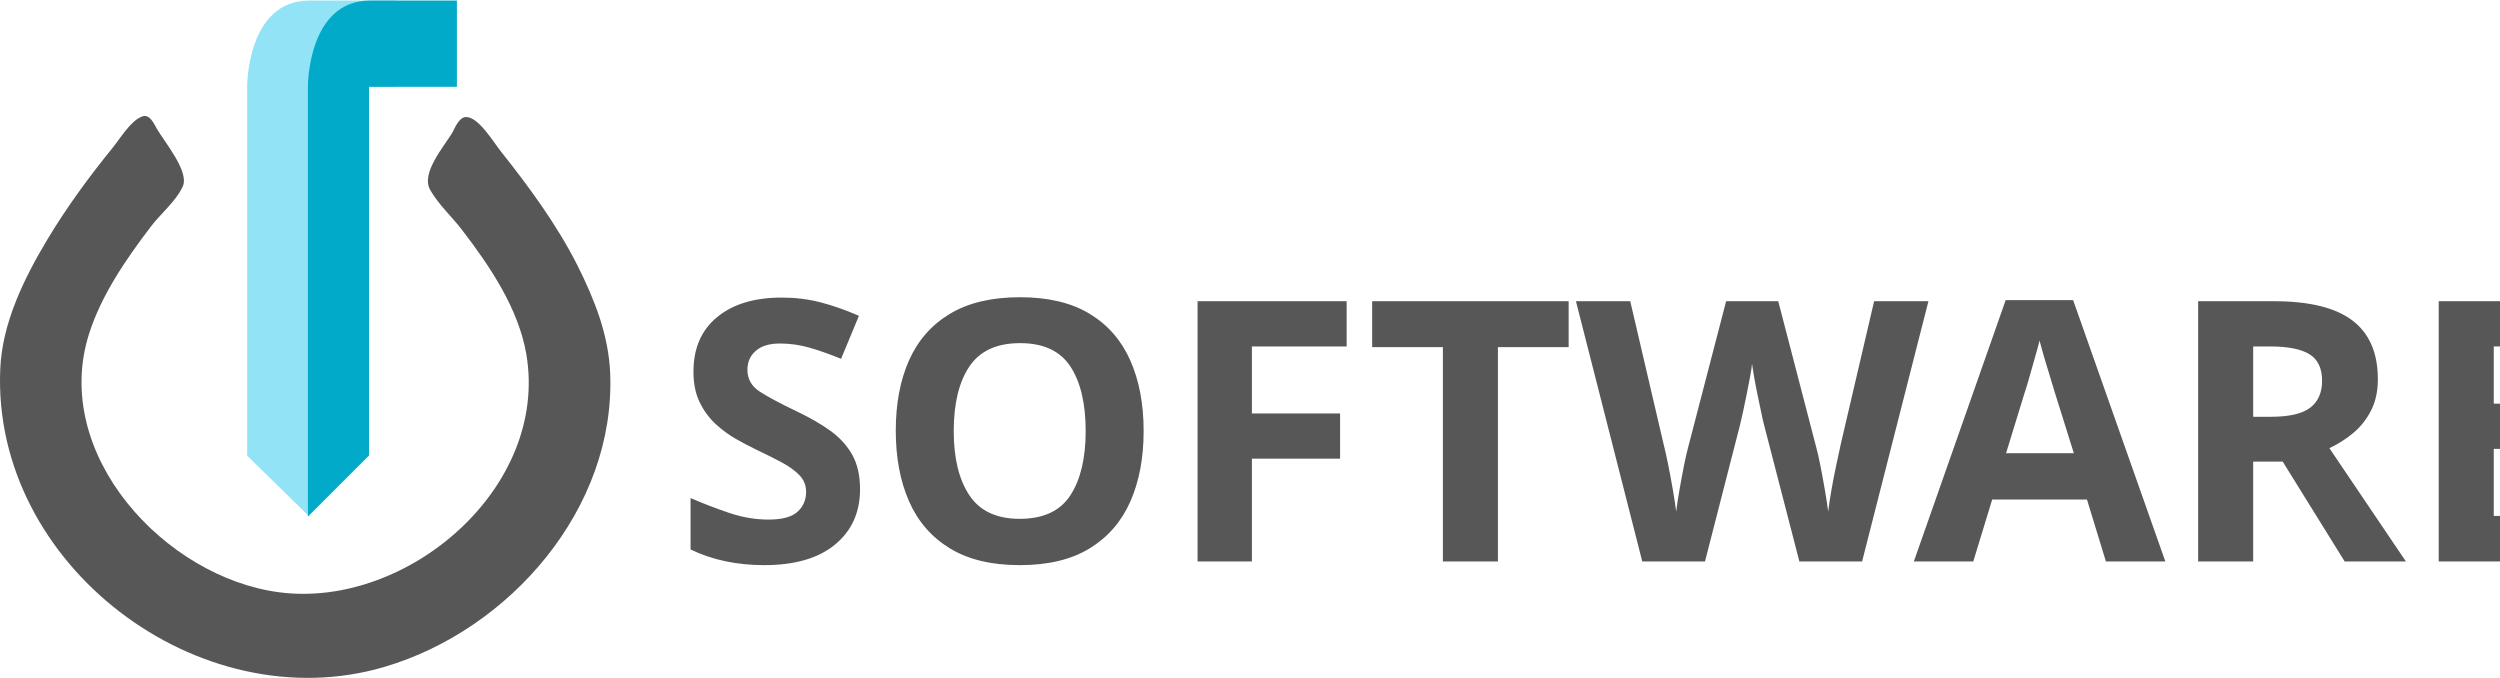
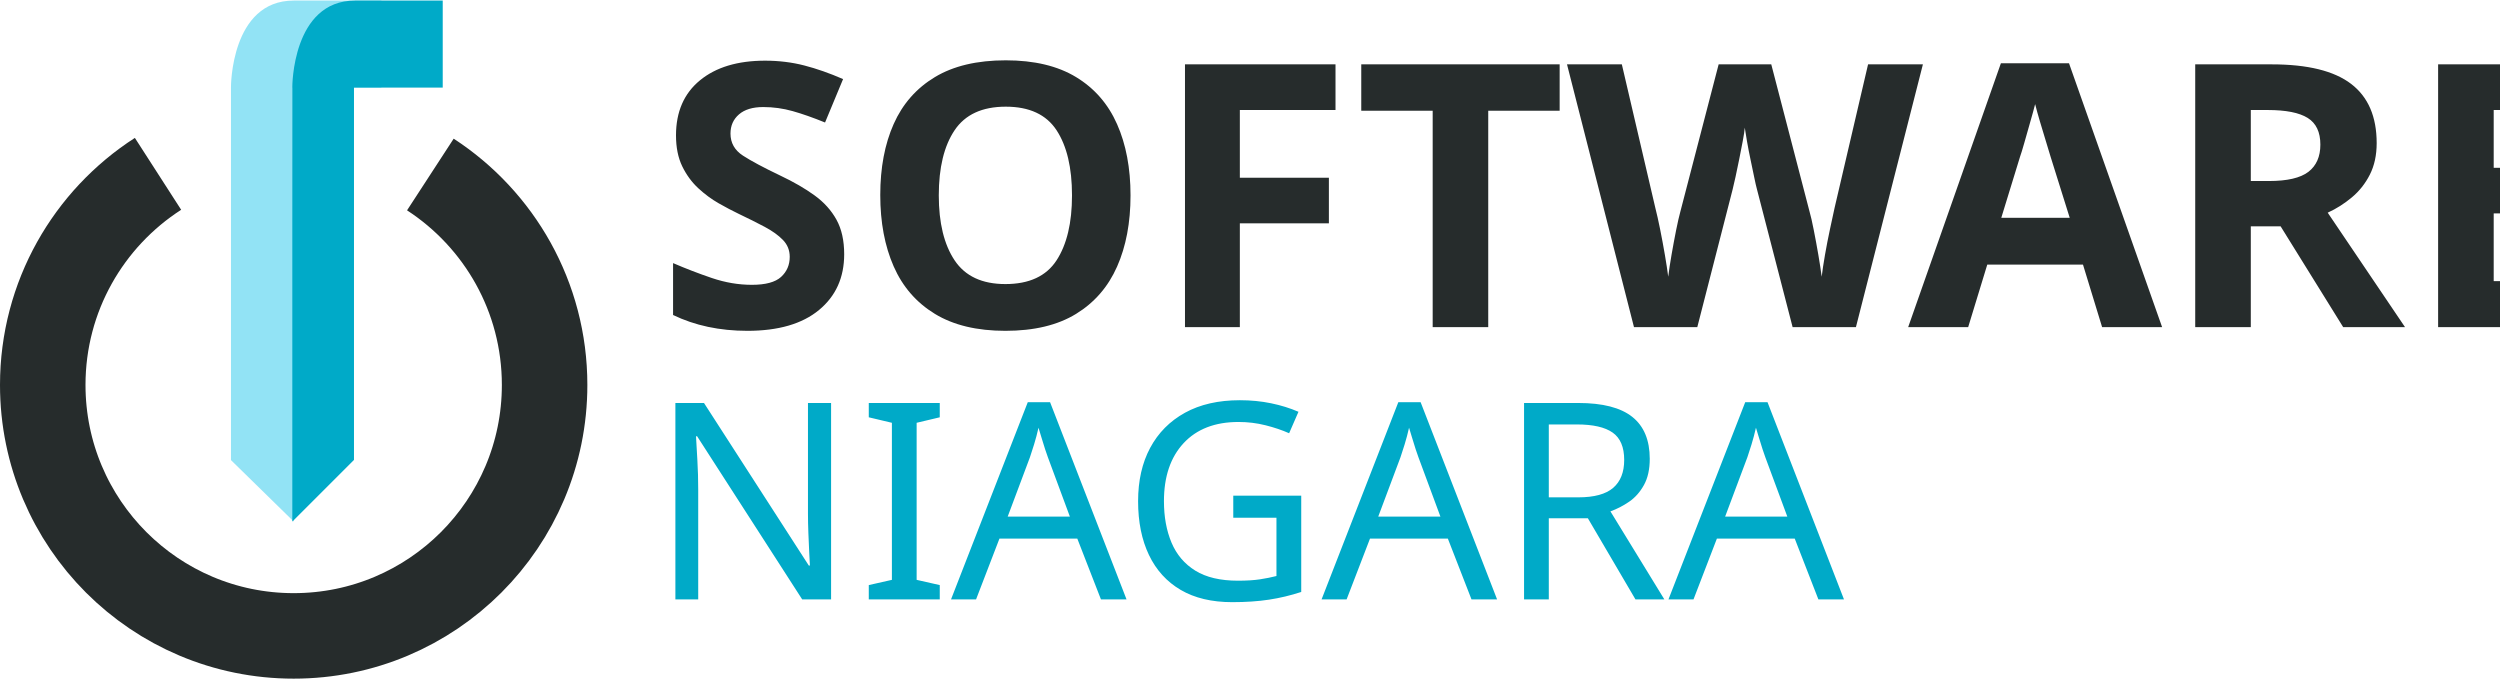
- <svg xmlns="http://www.w3.org/2000/svg" width="1358px" height="368px" viewBox="0 0 1358 368" version="1.1">
+ <svg xmlns="http://www.w3.org/2000/svg" width="1345px" height="366px" viewBox="0 0 1345 366" version="1.1">
  <defs />
  <g id="Page-1" stroke="none" stroke-width="1" fill="none" fill-rule="evenodd">
-     <g id="Logo">
-       <text id="Type" font-family="Aller" font-size="198" font-weight="bold" line-spacing="117">
-         <tspan x="366" y="305" fill="#575757">SOFTWARE</tspan>
-         <tspan x="1405.5" y="429.456" font-family="Aller Display" font-size="164" font-weight="normal" fill="#000000" />
-         <tspan x="378.714" y="488.932" font-size="148" font-weight="normal" fill="#00AAC8">NIAGARA</tspan>
-       </text>
-       <g id="Symbol">
-         <path d="M77.422,63.19 C71.19,65.292 65.375,75.061 61.397,80.005 C48.341,96.074 36.245,112.552 25.645,130.219 C13.018,151.309 1.141,175.574 0.136,200.518 C-4.467,306.718 108.27,392.054 209.025,362.205 C276.87,342.12 334.559,276.217 331.441,202.526 C330.525,181.702 322.947,162.692 313.717,144.279 C302.422,121.919 287.358,101.48 271.892,82.014 C268.129,77.312 260.012,63.571 253.213,63.571 C249.434,63.571 247.187,69.222 245.757,71.971 C241.161,79.645 228.495,94.065 233.643,103.104 C238.109,111.138 245.769,117.92 251.204,125.197 C266.166,144.662 281.748,167.861 285.917,192.484 C298.221,265.163 220.972,330.731 151.781,321.744 C89.512,313.656 27.696,246.714 48.341,181.437 C55.131,160.103 68.427,140.87 81.858,123.189 C87.145,116.181 95.822,109.137 99.343,101.095 C102.858,93.066 89.135,76.799 85.217,69.964 C83.673,67.268 81.41,61.928 77.422,63.19" id="Cradle" fill="#575757" />
-         <g id="Waterfall" transform="translate(134, 0)">
+     <g id="Logo" transform="translate(23, -9)">
+       <g id="Symbol" transform="translate(0, 9)">
+         <path d="M208.537,93.88 L208.537,93.88 C245.536,117.958 270,159.679 270,207.113 C270,281.672 209.558,342.113 135,342.113 C60.442,342.113 0,281.672 0,207.113 C0,159.445 24.706,117.546 62.012,93.525" id="Oval-1" stroke="#262C2C" stroke-width="46" />
+         <g id="Waterfall" transform="translate(101, 0)">
          <path d="M81.187,0.302 L81.187,47.145 L33.444,47.145 L34.044,280.606 L0.264,247.537 L0.264,46.843 C0.264,46.843 0.114,0.302 34.044,0.302 C67.975,0.302 81.187,0.302 81.187,0.302 Z" id="Path-3" fill="#92E3F5" />
          <path d="M114.187,0.302 L114.187,47.145 L66.444,47.145 L66.444,247.426 L33.264,280.606 L33.264,46.843 C33.264,46.843 33.114,0.302 67.044,0.302 C100.975,0.302 114.187,0.302 114.187,0.302 Z" id="Path-2" fill="#00AAC8" />
        </g>
      </g>
+       <g id="Text" transform="translate(326, 0)">
+         <text id="Niagara" font-family="Aller Display" font-size="164" font-weight="normal" line-spacing="117">
+           <tspan x="27.084" y="273" fill="#000000" />
+           <tspan x="0" y="331.476" font-family="Aller" font-size="148" fill="#00AAC8">NIAGARA</tspan>
+         </text>
+         <text id="Software" font-family="Aller" font-size="198" font-weight="bold" line-spacing="198" fill="#262C2C">
+           <tspan x="4" y="185">SOFTWARE</tspan>
+         </text>
+       </g>
    </g>
  </g>
</svg>
